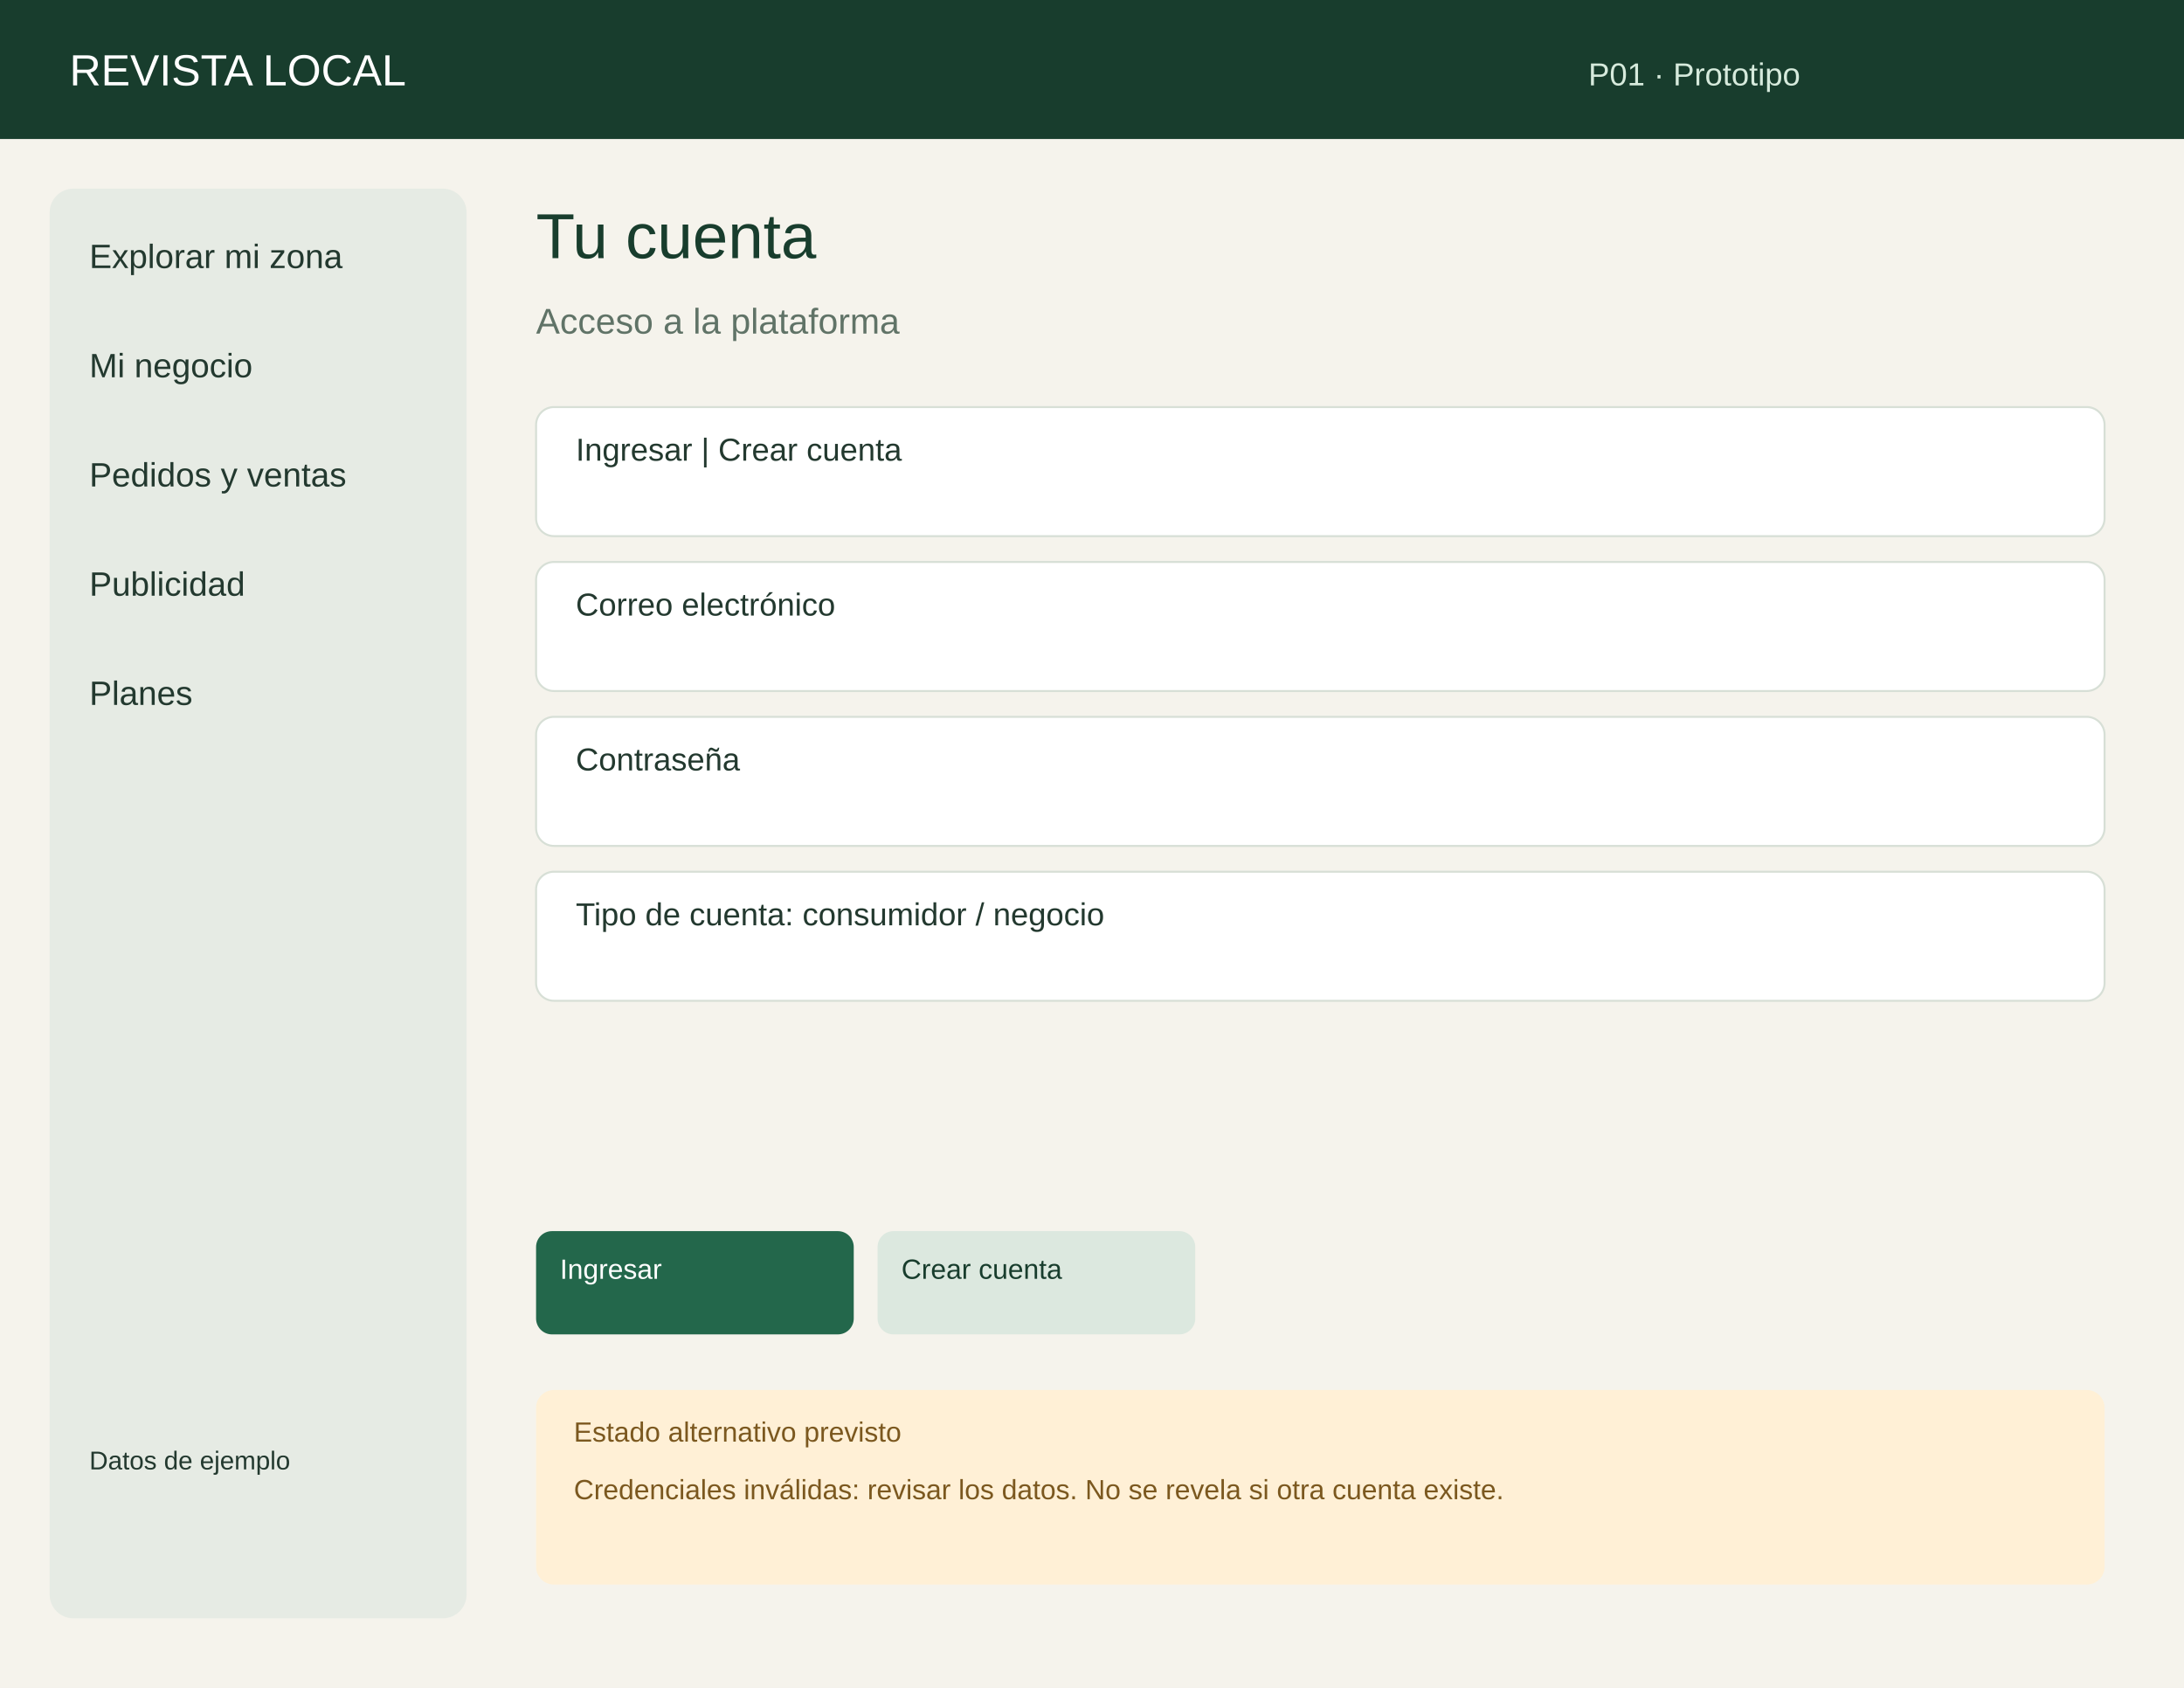
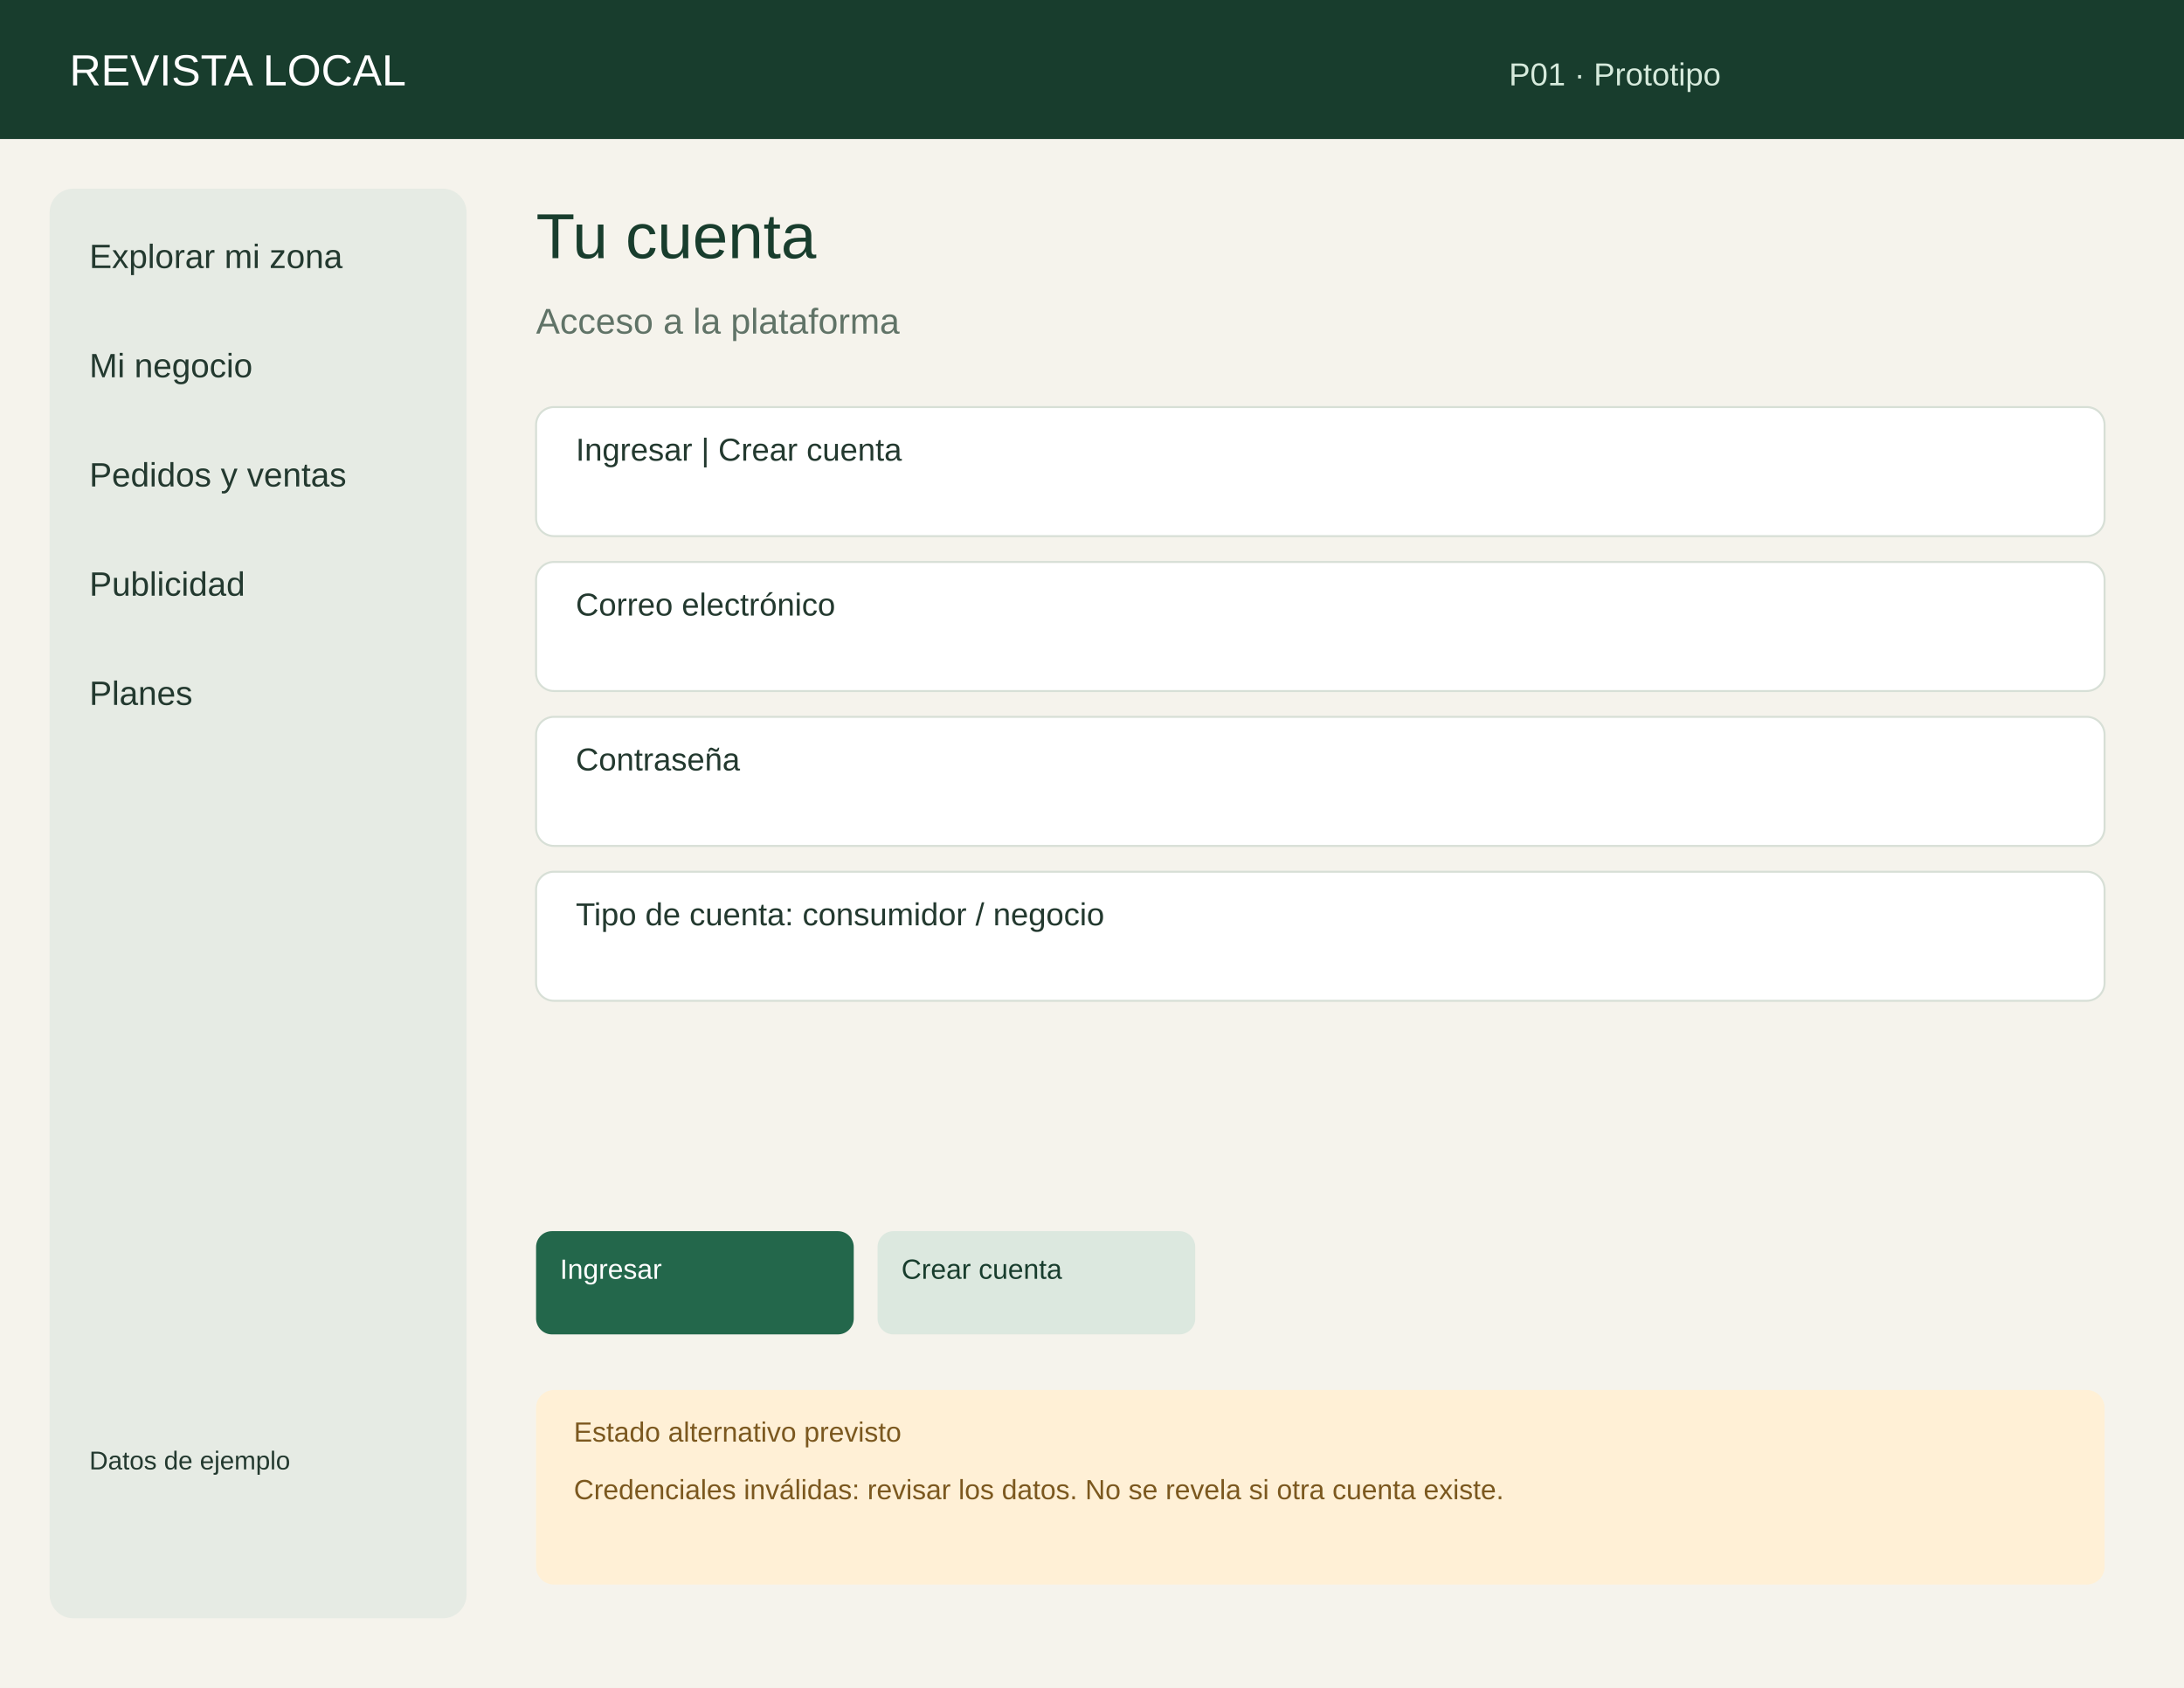
<svg xmlns="http://www.w3.org/2000/svg" width="1100" height="850" viewBox="0 0 1100 850">
  <rect width="1100" height="850" fill="#f5f3ec" />
  <rect x="0" y="0" width="1100" height="70" fill="#183d2d" />
  <text x="35" y="43" font-family="Arial" font-size="22" fill="#ffffff">
    <tspan x="35" dy="0">REVISTA LOCAL</tspan>
  </text>
-   <text x="800" y="43" font-family="Arial" font-size="16" fill="#d6eadc">
-     <tspan x="800" dy="0">P01 · Prototipo</tspan>
+   <text x="760" y="43" font-family="Arial" font-size="16" fill="#d6eadc">
+     <tspan x="760" dy="0">P01 · Prototipo</tspan>
  </text>
  <rect x="25" y="95" width="210" height="720" rx="12" fill="#e6ebe4" />
  <text x="45" y="135" font-family="Arial" font-size="17" fill="#23392f">
    <tspan x="45" dy="0">Explorar mi zona</tspan>
  </text>
  <text x="45" y="190" font-family="Arial" font-size="17" fill="#23392f">
    <tspan x="45" dy="0">Mi negocio</tspan>
  </text>
  <text x="45" y="245" font-family="Arial" font-size="17" fill="#23392f">
    <tspan x="45" dy="0">Pedidos y ventas</tspan>
  </text>
  <text x="45" y="300" font-family="Arial" font-size="17" fill="#23392f">
    <tspan x="45" dy="0">Publicidad</tspan>
  </text>
  <text x="45" y="355" font-family="Arial" font-size="17" fill="#23392f">
    <tspan x="45" dy="0">Planes</tspan>
  </text>
  <text x="45" y="740" font-family="Arial" font-size="13" fill="#23392f">
    <tspan x="45" dy="0">Datos de ejemplo</tspan>
  </text>
  <text x="270" y="130" font-family="Arial" font-size="32" fill="#183d2d">
    <tspan x="270" dy="0">Tu cuenta</tspan>
  </text>
  <text x="270" y="168" font-family="Arial" font-size="18" fill="#607367">
    <tspan x="270" dy="0">Acceso a la plataforma</tspan>
  </text>
  <rect x="270" y="205" width="790" height="65" rx="9" fill="white" stroke="#d7dfd6" />
  <text x="290" y="232" font-family="Arial" font-size="16" fill="#23392f">
    <tspan x="290" dy="0">Ingresar | Crear cuenta</tspan>
  </text>
  <rect x="270" y="283" width="790" height="65" rx="9" fill="white" stroke="#d7dfd6" />
  <text x="290" y="310" font-family="Arial" font-size="16" fill="#23392f">
    <tspan x="290" dy="0">Correo electrónico</tspan>
  </text>
  <rect x="270" y="361" width="790" height="65" rx="9" fill="white" stroke="#d7dfd6" />
  <text x="290" y="388" font-family="Arial" font-size="16" fill="#23392f">
    <tspan x="290" dy="0">Contraseña</tspan>
  </text>
  <rect x="270" y="439" width="790" height="65" rx="9" fill="white" stroke="#d7dfd6" />
  <text x="290" y="466" font-family="Arial" font-size="16" fill="#23392f">
    <tspan x="290" dy="0">Tipo de cuenta: consumidor / negocio</tspan>
  </text>
  <a href="index.html#P07">
    <rect x="270" y="620" width="160" height="52" rx="8" fill="#23674b" />
    <text x="282" y="644" font-family="Arial" font-size="14" fill="white">
      <tspan x="282" dy="0">Ingresar</tspan>
    </text>
  </a>
  <a href="index.html#P02">
    <rect x="442" y="620" width="160" height="52" rx="8" fill="#dce8df" />
    <text x="454" y="644" font-family="Arial" font-size="14" fill="#183d2d">
      <tspan x="454" dy="0">Crear cuenta</tspan>
    </text>
  </a>
  <rect x="270" y="700" width="790" height="98" rx="9" fill="#fff0d6" />
  <text x="289" y="726" font-family="Arial" font-size="14" fill="#7b581f">
    <tspan x="289" dy="0">Estado alternativo previsto</tspan>
  </text>
  <text x="289" y="755" font-family="Arial" font-size="14" fill="#7b581f">
    <tspan x="289" dy="0">Credenciales inválidas: revisar los datos. No se revela si otra cuenta existe.</tspan>
  </text>
</svg>
